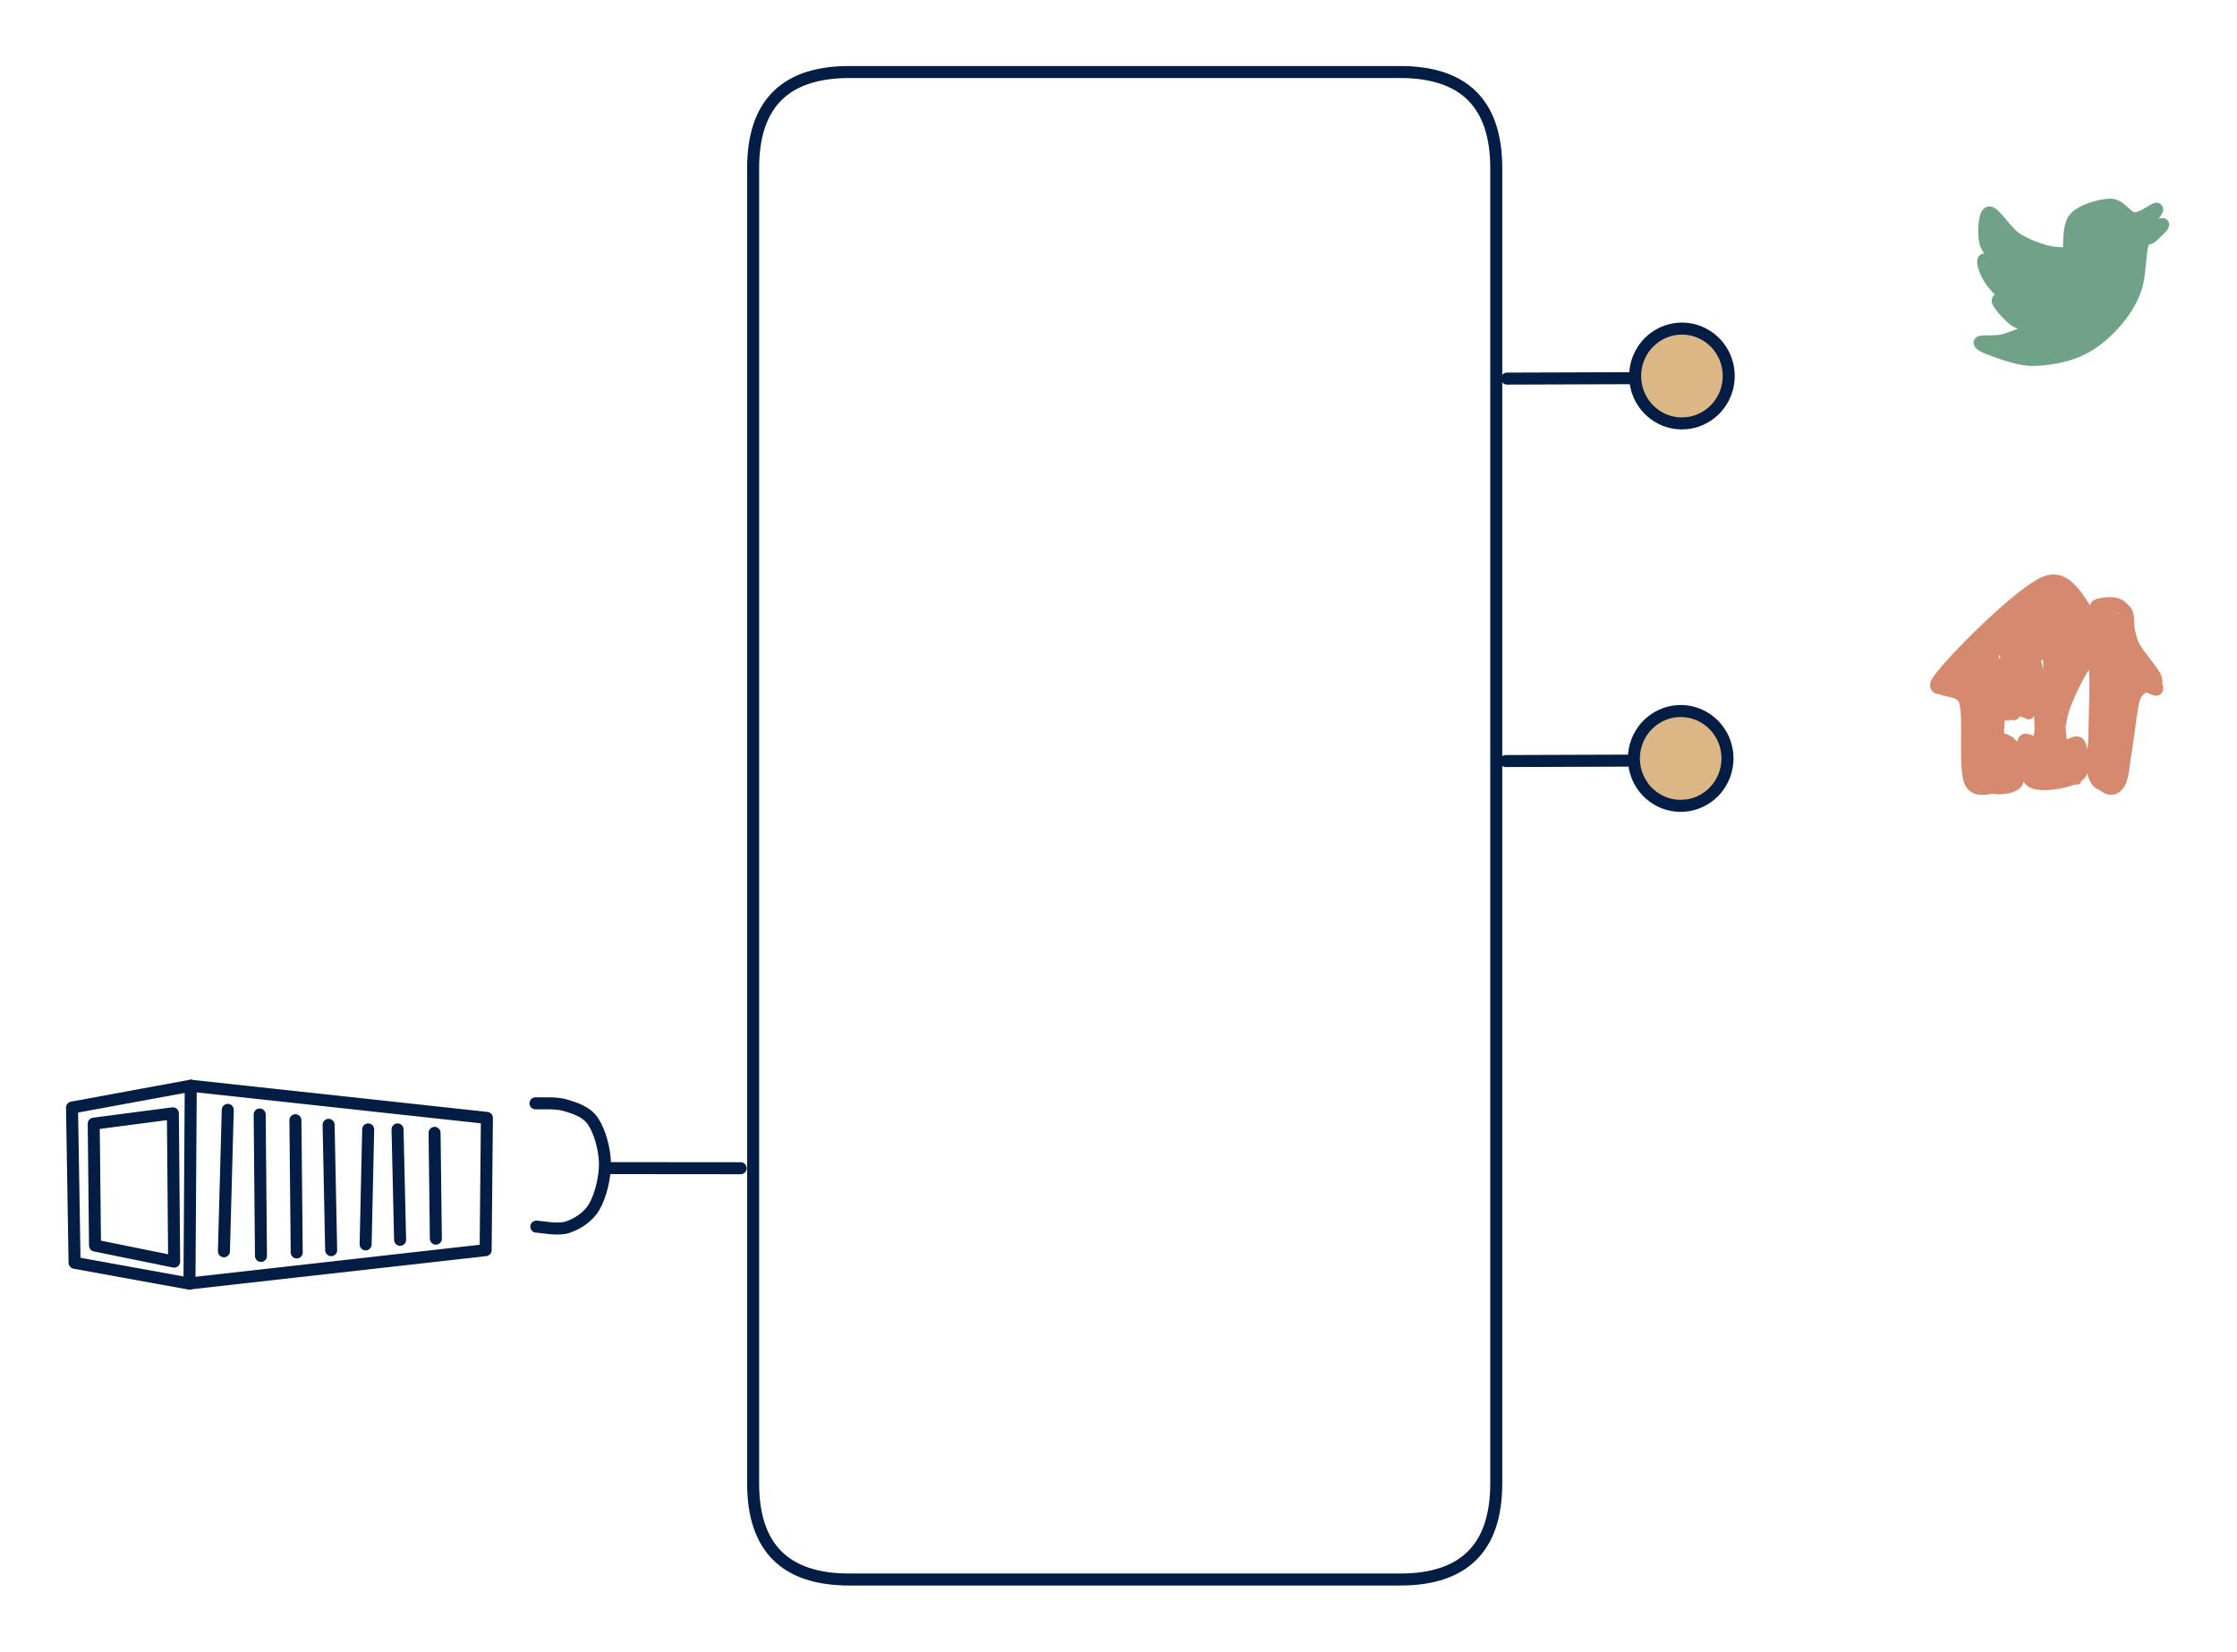
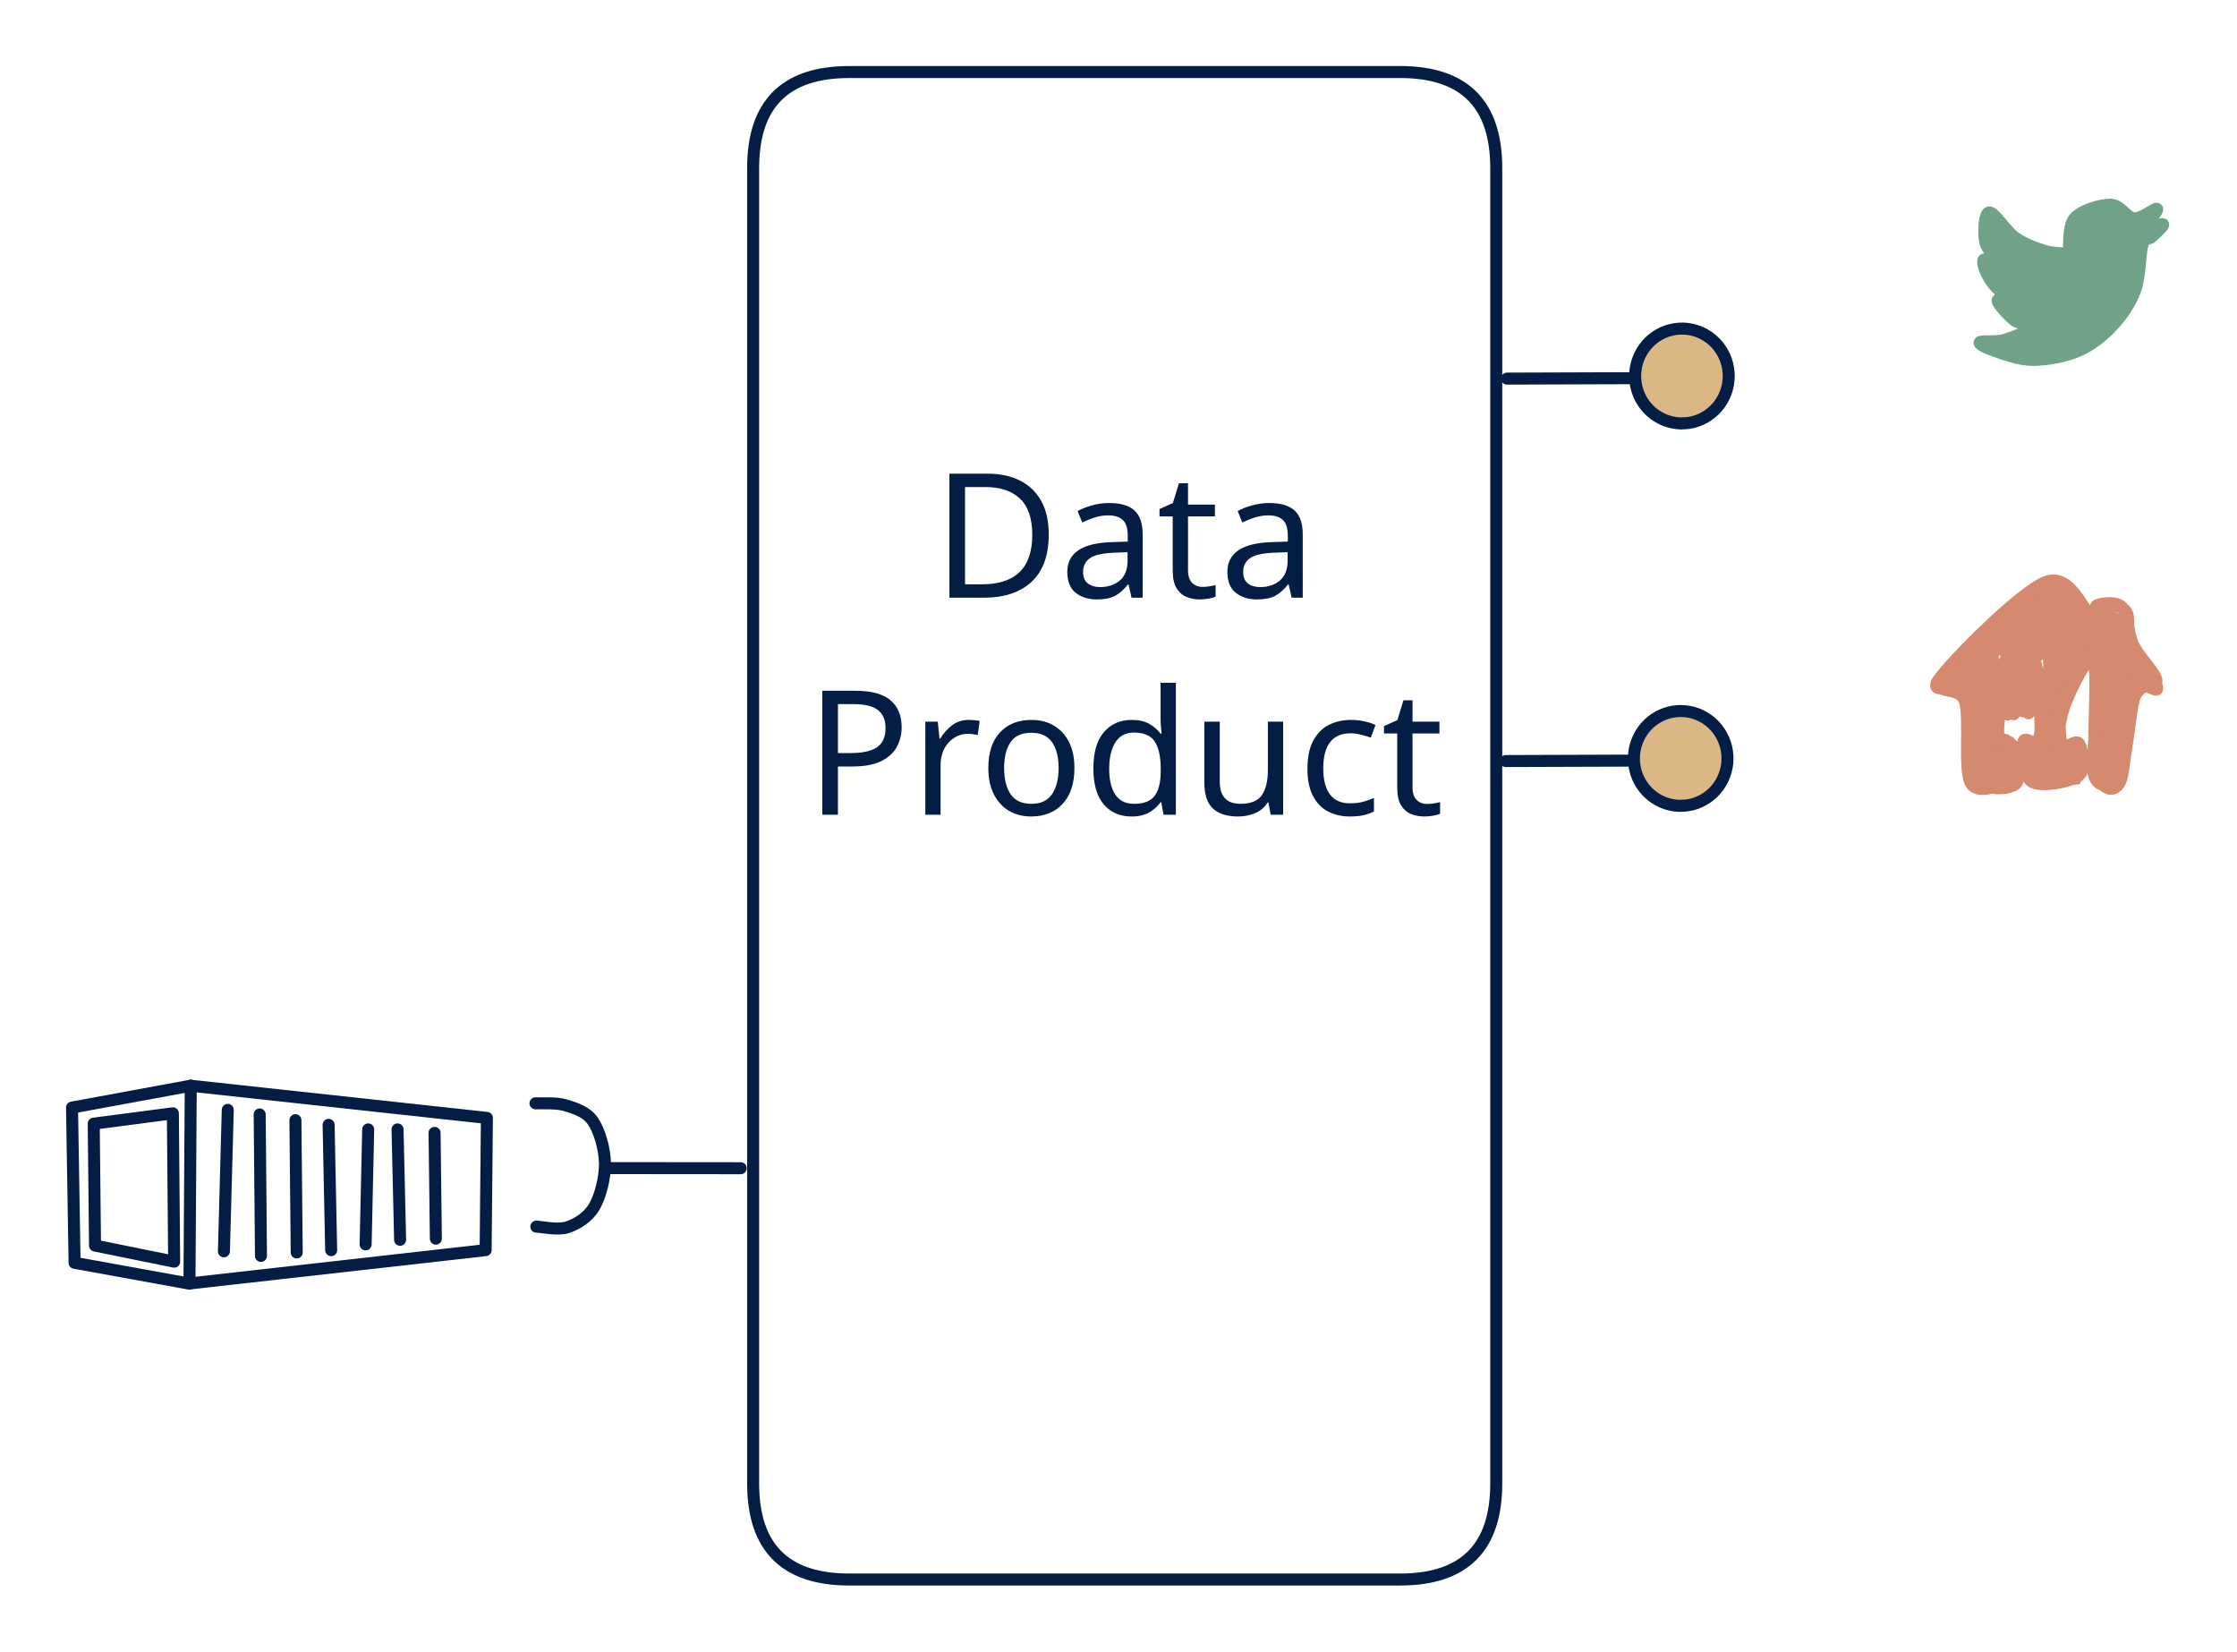
<svg xmlns="http://www.w3.org/2000/svg" version="1.1" viewBox="3001.583 3767.997 745.384 550.24" width="745.384" height="550.24">
  <g stroke-linecap="round">
    <g transform="translate(3032.814 4142.365) rotate(0 13.39865 21.26245)">
      <path d="M0 0 C0.11 10.7, 0.22 21.41, 0.43 40.61 M0 0 C0.1 9.41, 0.2 18.81, 0.43 40.61 M0.43 40.61 C9.65 42.49, 18.88 44.36, 26.8 45.97 M0.43 40.61 C6.85 41.92, 13.27 43.22, 26.8 45.97 M26.8 45.97 C26.64 27.51, 26.48 9.04, 26.37 -3.45 M26.8 45.97 C26.64 28.1, 26.49 10.22, 26.37 -3.45 M26.37 -3.45 C20.98 -2.74, 15.6 -2.04, 0 0 M26.37 -3.45 C18.06 -2.36, 9.74 -1.27, 0 0" stroke="#031d44" stroke-width="4" fill="none" />
    </g>
  </g>
  <g stroke-linecap="round">
    <g transform="translate(3025.583 4137.001) rotate(0 19.77896 25.68963)">
      <path d="M0 0 C0.34 20.4, 0.67 40.8, 0.85 51.72 M0 0 C0.25 15.23, 0.5 30.46, 0.85 51.72 M0.85 51.72 C10.36 53.44, 19.86 55.17, 39.13 58.66 M0.85 51.72 C10.71 53.51, 20.57 55.29, 39.13 58.66 M39.13 58.66 C39.26 39.23, 39.38 19.81, 39.56 -7.28 M39.13 58.66 C39.23 42.79, 39.34 26.92, 39.56 -7.28 M39.56 -7.28 C31.57 -5.81, 23.59 -4.34, 0 0 M39.56 -7.28 C27.17 -5, 14.78 -2.72, 0 0" stroke="#031d44" stroke-width="4" fill="none" />
    </g>
  </g>
  <g stroke-linecap="round">
    <g transform="translate(3065.141 4129.722) rotate(0 49.12839 32.94722)">
      <path d="M0 0 C28.77 3.13, 57.54 6.25, 98.68 10.73 M0 0 C25.11 2.73, 50.21 5.46, 98.68 10.73 M98.68 10.73 C98.57 22.14, 98.46 33.55, 98.26 54.78 M98.68 10.73 C98.58 21, 98.48 31.27, 98.26 54.78 M98.26 54.78 C63.99 58.64, 29.71 62.5, -0.43 65.89 M98.26 54.78 C61.68 58.9, 25.1 63.02, -0.43 65.89" stroke="#031d44" stroke-width="4" fill="none" />
    </g>
  </g>
  <g stroke-linecap="round">
    <g transform="translate(3077.477 4137.767) rotate(0 -0.6380311 23.56109)">
      <path d="M0 0 C-0.51 18.85, -1.02 37.7, -1.28 47.12 M0 0 C-0.33 12, -0.65 24.01, -1.28 47.12" stroke="#031d44" stroke-width="4" fill="none" />
    </g>
  </g>
  <g stroke-linecap="round">
    <g transform="translate(3088.11 4139.3) rotate(0 0.212677 23.56109)">
      <path d="M0 0 C0.11 11.9, 0.21 23.8, 0.43 47.12 M0 0 C0.1 10.57, 0.19 21.15, 0.43 47.12" stroke="#031d44" stroke-width="4" fill="none" />
    </g>
  </g>
  <g stroke-linecap="round">
    <g transform="translate(3100.02 4141.215) rotate(0 0.212677 22.02866)">
      <path d="M0 0 C0.11 11.73, 0.23 23.46, 0.43 44.06 M0 0 C0.14 14.61, 0.28 29.21, 0.43 44.06" stroke="#031d44" stroke-width="4" fill="none" />
    </g>
  </g>
  <g stroke-linecap="round">
    <g transform="translate(3111.079 4142.748) rotate(0 0.4253541 20.87934)">
      <path d="M0 0 C0.2 10.01, 0.41 20.03, 0.85 41.76 M0 0 C0.29 14.04, 0.57 28.07, 0.85 41.76" stroke="#031d44" stroke-width="4" fill="none" />
    </g>
  </g>
  <g stroke-linecap="round">
    <g transform="translate(3124.265 4144.28) rotate(0 -0.4253541 19.15536)">
      <path d="M0 0 C-0.3 13.4, -0.6 26.81, -0.85 38.31 M0 0 C-0.21 9.33, -0.41 18.66, -0.85 38.31" stroke="#031d44" stroke-width="4" fill="none" />
    </g>
  </g>
  <g stroke-linecap="round">
    <g transform="translate(3134.049 4144.28) rotate(0 0.4253541 18.38914)">
      <path d="M0 0 C0.21 9.13, 0.42 18.26, 0.85 36.78 M0 0 C0.22 9.47, 0.44 18.94, 0.85 36.78" stroke="#031d44" stroke-width="4" fill="none" />
    </g>
  </g>
  <g stroke-linecap="round">
    <g transform="translate(3146.384 4145.429) rotate(0 0.212677 17.62293)">
      <path d="M0 0 C0.11 9.13, 0.22 18.25, 0.43 35.25 M0 0 C0.1 8.22, 0.2 16.44, 0.43 35.25" stroke="#031d44" stroke-width="4" fill="none" />
    </g>
  </g>
  <g stroke-linecap="round" transform="translate(3252.535 3791.997) rotate(0 123.8051 251.1225)">
    <path d="M32 0 C96.87 0, 161.75 0, 215.61 0 M32 0 C99.19 0, 166.37 0, 215.61 0 M215.61 0 C236.94 0, 247.61 10.67, 247.61 32 M215.61 0 C236.94 0, 247.61 10.67, 247.61 32 M247.61 32 C247.61 120.45, 247.61 208.89, 247.61 470.24 M247.61 32 C247.61 169.23, 247.61 306.45, 247.61 470.24 M247.61 470.24 C247.61 491.58, 236.94 502.24, 215.61 502.24 M247.61 470.24 C247.61 491.58, 236.94 502.24, 215.61 502.24 M215.61 502.24 C157.19 502.24, 98.77 502.24, 32 502.24 M215.61 502.24 C176.84 502.24, 138.07 502.24, 32 502.24 M32 502.24 C10.67 502.24, 0 491.58, 0 470.24 M32 502.24 C10.67 502.24, 0 491.58, 0 470.24 M0 470.24 C0 353.53, 0 236.82, 0 32 M0 470.24 C0 320.56, 0 170.87, 0 32 M0 32 C0 10.67, 10.67 0, 32 0 M0 32 C0 10.67, 10.67 0, 32 0" stroke="#031d44" stroke-width="4" fill="none" />
  </g>
  <g stroke-linecap="round">
    <g transform="translate(3171.455 4144.886) rotate(269.5993 20.20242 11.50673)">
      <path d="M0 0 C-0.04 1.74, -1.34 7.21, -0.25 10.44 C0.83 13.66, 2.98 17.27, 6.52 19.37 C10.05 21.46, 16.21 23.05, 20.95 23.01 C25.69 22.98, 31.74 21.29, 34.97 19.13 C38.2 16.98, 39.33 13.27, 40.35 10.08 C41.37 6.89, 40.97 1.68, 41.09 0 M0 0 C-0.04 1.74, -1.34 7.21, -0.25 10.44 C0.83 13.66, 2.98 17.27, 6.52 19.37 C10.05 21.46, 16.21 23.05, 20.95 23.01 C25.69 22.98, 31.74 21.29, 34.97 19.13 C38.2 16.98, 39.33 13.27, 40.35 10.08 C41.37 6.89, 40.97 1.68, 41.09 0" stroke="#031d44" stroke-width="4" fill="none" />
    </g>
  </g>
  <g stroke-linecap="round">
    <g transform="translate(3226.361 4134.994) rotate(269.5993 -0.1761756 22.19813)">
      <path d="M0 0 C-0.06 7.4, -0.29 37, -0.35 44.4 M0 0 C-0.06 7.4, -0.29 37, -0.35 44.4" stroke="#031d44" stroke-width="4" fill="none" />
    </g>
  </g>
  <g stroke-linecap="round">
    <g transform="translate(3523.627 3873.755) rotate(90.96151 0.4103828 20.31395)">
      <path d="M0 0 C0.14 6.77, 0.68 33.86, 0.82 40.63 M0 0 C0.14 6.77, 0.68 33.86, 0.82 40.63" stroke="#031d44" stroke-width="4" fill="none" />
    </g>
  </g>
  <g stroke-linecap="round" transform="translate(3546.216 3877.675) rotate(90.96151 15.79974 15.59455)">
    <path d="M31.6 15.59 C31.6 16.5, 31.52 17.41, 31.36 18.3 C31.2 19.19, 30.96 20.08, 30.65 20.93 C30.33 21.78, 29.94 22.61, 29.48 23.39 C29.03 24.17, 28.49 24.93, 27.9 25.62 C27.32 26.31, 26.66 26.96, 25.96 27.54 C25.26 28.12, 24.49 28.65, 23.7 29.1 C22.91 29.55, 22.06 29.94, 21.2 30.25 C20.34 30.56, 19.44 30.8, 18.54 30.95 C17.64 31.11, 16.71 31.19, 15.8 31.19 C14.89 31.19, 13.96 31.11, 13.06 30.95 C12.16 30.8, 11.26 30.56, 10.4 30.25 C9.54 29.94, 8.69 29.55, 7.9 29.1 C7.11 28.65, 6.34 28.12, 5.64 27.54 C4.94 26.96, 4.28 26.31, 3.7 25.62 C3.11 24.93, 2.57 24.17, 2.12 23.39 C1.66 22.61, 1.27 21.78, 0.95 20.93 C0.64 20.08, 0.4 19.19, 0.24 18.3 C0.08 17.41, 0 16.5, 0 15.59 C0 14.69, 0.08 13.78, 0.24 12.89 C0.4 12, 0.64 11.11, 0.95 10.26 C1.27 9.41, 1.66 8.58, 2.12 7.8 C2.57 7.02, 3.11 6.26, 3.7 5.57 C4.28 4.88, 4.94 4.23, 5.64 3.65 C6.34 3.07, 7.11 2.54, 7.9 2.09 C8.69 1.64, 9.54 1.25, 10.4 0.94 C11.26 0.63, 12.16 0.39, 13.06 0.24 C13.96 0.08, 14.89 0, 15.8 0 C16.71 0, 17.64 0.08, 18.54 0.24 C19.44 0.39, 20.34 0.63, 21.2 0.94 C22.06 1.25, 22.91 1.64, 23.7 2.09 C24.49 2.54, 25.26 3.07, 25.96 3.65 C26.66 4.23, 27.32 4.88, 27.9 5.57 C28.49 6.26, 29.03 7.02, 29.48 7.8 C29.94 8.58, 30.33 9.41, 30.65 10.26 C30.96 11.11, 31.2 12, 31.36 12.89 C31.52 13.78, 31.56 15.14, 31.6 15.59 C31.64 16.05, 31.64 15.14, 31.6 15.59" stroke="none" stroke-width="0" fill="#dab785" />
    <path d="M31.6 15.59 C31.6 16.5, 31.52 17.41, 31.36 18.3 C31.2 19.19, 30.96 20.08, 30.65 20.93 C30.33 21.78, 29.94 22.61, 29.48 23.39 C29.03 24.17, 28.49 24.93, 27.9 25.62 C27.32 26.31, 26.66 26.96, 25.96 27.54 C25.26 28.12, 24.49 28.65, 23.7 29.1 C22.91 29.55, 22.06 29.94, 21.2 30.25 C20.34 30.56, 19.44 30.8, 18.54 30.95 C17.64 31.11, 16.71 31.19, 15.8 31.19 C14.89 31.19, 13.96 31.11, 13.06 30.95 C12.16 30.8, 11.26 30.56, 10.4 30.25 C9.54 29.94, 8.69 29.55, 7.9 29.1 C7.11 28.65, 6.34 28.12, 5.64 27.54 C4.94 26.96, 4.28 26.31, 3.7 25.62 C3.11 24.93, 2.57 24.17, 2.12 23.39 C1.66 22.61, 1.27 21.78, 0.95 20.93 C0.64 20.08, 0.4 19.19, 0.24 18.3 C0.08 17.41, 0 16.5, 0 15.59 C0 14.69, 0.08 13.78, 0.24 12.89 C0.4 12, 0.64 11.11, 0.95 10.26 C1.27 9.41, 1.66 8.58, 2.12 7.8 C2.57 7.02, 3.11 6.26, 3.7 5.57 C4.28 4.88, 4.94 4.23, 5.64 3.65 C6.34 3.07, 7.11 2.54, 7.9 2.09 C8.69 1.64, 9.54 1.25, 10.4 0.94 C11.26 0.63, 12.16 0.39, 13.06 0.24 C13.96 0.08, 14.89 0, 15.8 0 C16.71 0, 17.64 0.08, 18.54 0.24 C19.44 0.39, 20.34 0.63, 21.2 0.94 C22.06 1.25, 22.91 1.64, 23.7 2.09 C24.49 2.54, 25.26 3.07, 25.96 3.65 C26.66 4.23, 27.32 4.88, 27.9 5.57 C28.49 6.26, 29.03 7.02, 29.48 7.8 C29.94 8.58, 30.33 9.41, 30.65 10.26 C30.96 11.11, 31.2 12, 31.36 12.89 C31.52 13.78, 31.56 15.14, 31.6 15.59 C31.64 16.05, 31.64 15.14, 31.6 15.59" stroke="#031d44" stroke-width="4" fill="none" />
  </g>
  <g stroke-linecap="round">
    <g transform="translate(3523.213 4001.168) rotate(90.96151 0.4103828 20.31395)">
      <path d="M0 0 C0.14 6.77, 0.68 33.86, 0.82 40.63 M0 0 C0.14 6.77, 0.68 33.86, 0.82 40.63" stroke="#031d44" stroke-width="4" fill="none" />
    </g>
  </g>
  <g stroke-linecap="round" transform="translate(3545.803 4005.088) rotate(90.96151 15.79974 15.59455)">
    <path d="M31.6 15.59 C31.6 16.5, 31.52 17.41, 31.36 18.3 C31.2 19.19, 30.96 20.08, 30.65 20.93 C30.33 21.78, 29.94 22.61, 29.48 23.39 C29.03 24.17, 28.49 24.93, 27.9 25.62 C27.32 26.31, 26.66 26.96, 25.96 27.54 C25.26 28.12, 24.49 28.65, 23.7 29.1 C22.91 29.55, 22.06 29.94, 21.2 30.25 C20.34 30.56, 19.44 30.8, 18.54 30.95 C17.64 31.11, 16.71 31.19, 15.8 31.19 C14.89 31.19, 13.96 31.11, 13.06 30.95 C12.16 30.8, 11.26 30.56, 10.4 30.25 C9.54 29.94, 8.69 29.55, 7.9 29.1 C7.11 28.65, 6.34 28.12, 5.64 27.54 C4.94 26.96, 4.28 26.31, 3.7 25.62 C3.11 24.93, 2.57 24.17, 2.12 23.39 C1.66 22.61, 1.27 21.78, 0.95 20.93 C0.64 20.08, 0.4 19.19, 0.24 18.3 C0.08 17.41, 0 16.5, 0 15.59 C0 14.69, 0.08 13.78, 0.24 12.89 C0.4 12, 0.64 11.11, 0.95 10.26 C1.27 9.41, 1.66 8.58, 2.12 7.8 C2.57 7.02, 3.11 6.26, 3.7 5.57 C4.28 4.88, 4.94 4.23, 5.64 3.65 C6.34 3.07, 7.11 2.54, 7.9 2.09 C8.69 1.64, 9.54 1.25, 10.4 0.94 C11.26 0.63, 12.16 0.39, 13.06 0.24 C13.96 0.08, 14.89 0, 15.8 0 C16.71 0, 17.64 0.08, 18.54 0.24 C19.44 0.39, 20.34 0.63, 21.2 0.94 C22.06 1.25, 22.91 1.64, 23.7 2.09 C24.49 2.54, 25.26 3.07, 25.96 3.65 C26.66 4.23, 27.32 4.88, 27.9 5.57 C28.49 6.26, 29.03 7.02, 29.48 7.8 C29.94 8.58, 30.33 9.41, 30.65 10.26 C30.96 11.11, 31.2 12, 31.36 12.89 C31.52 13.78, 31.56 15.14, 31.6 15.59 C31.64 16.05, 31.64 15.14, 31.6 15.59" stroke="none" stroke-width="0" fill="#dab785" />
    <path d="M31.6 15.59 C31.6 16.5, 31.52 17.41, 31.36 18.3 C31.2 19.19, 30.96 20.08, 30.65 20.93 C30.33 21.78, 29.94 22.61, 29.48 23.39 C29.03 24.17, 28.49 24.93, 27.9 25.62 C27.32 26.31, 26.66 26.96, 25.96 27.54 C25.26 28.12, 24.49 28.65, 23.7 29.1 C22.91 29.55, 22.06 29.94, 21.2 30.25 C20.34 30.56, 19.44 30.8, 18.54 30.95 C17.64 31.11, 16.71 31.19, 15.8 31.19 C14.89 31.19, 13.96 31.11, 13.06 30.95 C12.16 30.8, 11.26 30.56, 10.4 30.25 C9.54 29.94, 8.69 29.55, 7.9 29.1 C7.11 28.65, 6.34 28.12, 5.64 27.54 C4.94 26.96, 4.28 26.31, 3.7 25.62 C3.11 24.93, 2.57 24.17, 2.12 23.39 C1.66 22.61, 1.27 21.78, 0.95 20.93 C0.64 20.08, 0.4 19.19, 0.24 18.3 C0.08 17.41, 0 16.5, 0 15.59 C0 14.69, 0.08 13.78, 0.24 12.89 C0.4 12, 0.64 11.11, 0.95 10.26 C1.27 9.41, 1.66 8.58, 2.12 7.8 C2.57 7.02, 3.11 6.26, 3.7 5.57 C4.28 4.88, 4.94 4.23, 5.64 3.65 C6.34 3.07, 7.11 2.54, 7.9 2.09 C8.69 1.64, 9.54 1.25, 10.4 0.94 C11.26 0.63, 12.16 0.39, 13.06 0.24 C13.96 0.08, 14.89 0, 15.8 0 C16.71 0, 17.64 0.08, 18.54 0.24 C19.44 0.39, 20.34 0.63, 21.2 0.94 C22.06 1.25, 22.91 1.64, 23.7 2.09 C24.49 2.54, 25.26 3.07, 25.96 3.65 C26.66 4.23, 27.32 4.88, 27.9 5.57 C28.49 6.26, 29.03 7.02, 29.48 7.8 C29.94 8.58, 30.33 9.41, 30.65 10.26 C30.96 11.11, 31.2 12, 31.36 12.89 C31.52 13.78, 31.56 15.14, 31.6 15.59 C31.64 16.05, 31.64 15.14, 31.6 15.59" stroke="#031d44" stroke-width="4" fill="none" />
  </g>
  <g stroke-linecap="round">
    <g transform="translate(3690.898 3852.514) rotate(0 0.8961443 9.527954)" fill-rule="evenodd">
      <path d="M0 0 C0.32 -1.97, -0.4 -9.07, 1.93 -11.8 C4.25 -14.52, 10.62 -16.33, 13.92 -16.33 C17.23 -16.33, 19.21 -12.02, 21.77 -11.8 C24.34 -11.57, 28.51 -15.15, 29.33 -14.97 C30.14 -14.8, 27.6 -11.95, 26.66 -10.74 C25.72 -9.53, 22.91 -7.86, 23.7 -7.71 C24.49 -7.56, 30.74 -10.18, 31.4 -9.83 C32.07 -9.48, 28.84 -6.73, 27.7 -5.6 C26.56 -4.46, 25.5 -5.95, 24.59 -3.02 C23.68 -0.1, 23.85 7.49, 22.22 11.95 C20.59 16.41, 17.97 20.34, 14.81 23.74 C11.65 27.15, 7.73 30.42, 3.26 32.36 C-1.21 34.31, -7.33 35.39, -12 35.39 C-16.66 35.39, -21.8 33.35, -24.74 32.36 C-27.67 31.38, -30.17 30.1, -29.63 29.49 C-29.08 28.89, -24.39 29.57, -21.48 28.74 C-18.57 27.9, -12.71 25.58, -12.15 24.5 C-11.58 23.42, -16.15 23.72, -18.07 22.23 C-20 20.74, -23.75 16.76, -23.7 15.58 C-23.65 14.39, -17.9 15.65, -17.78 15.12 C-17.65 14.59, -21.4 13.74, -22.96 12.4 C-24.51 11.07, -26.22 8.85, -27.11 7.11 C-28 5.37, -29.01 2.5, -28.29 1.97 C-27.58 1.44, -22.89 4.92, -22.81 3.93 C-22.74 2.95, -27.23 -0.98, -27.85 -3.93 C-28.46 -6.88, -28.19 -13.54, -26.51 -13.76 C-24.84 -13.99, -20.89 -7.44, -17.78 -5.29 C-14.66 -3.15, -10.81 -1.79, -7.85 -0.91 C-4.89 -0.03, -1.31 -0.15, 0 0" stroke="none" stroke-width="0" fill="#70a288" fill-rule="evenodd" />
      <path d="M0 0 C0.32 -1.97, -0.4 -9.07, 1.93 -11.8 C4.25 -14.52, 10.62 -16.33, 13.92 -16.33 C17.23 -16.33, 19.21 -12.02, 21.77 -11.8 C24.34 -11.57, 28.51 -15.15, 29.33 -14.97 C30.14 -14.8, 27.6 -11.95, 26.66 -10.74 C25.72 -9.53, 22.91 -7.86, 23.7 -7.71 C24.49 -7.56, 30.74 -10.18, 31.4 -9.83 C32.07 -9.48, 28.84 -6.73, 27.7 -5.6 C26.56 -4.46, 25.5 -5.95, 24.59 -3.02 C23.68 -0.1, 23.85 7.49, 22.22 11.95 C20.59 16.41, 17.97 20.34, 14.81 23.74 C11.65 27.15, 7.73 30.42, 3.26 32.36 C-1.21 34.31, -7.33 35.39, -12 35.39 C-16.66 35.39, -21.8 33.35, -24.74 32.36 C-27.67 31.38, -30.17 30.1, -29.63 29.49 C-29.08 28.89, -24.39 29.57, -21.48 28.74 C-18.57 27.9, -12.71 25.58, -12.15 24.5 C-11.58 23.42, -16.15 23.72, -18.07 22.23 C-20 20.74, -23.75 16.76, -23.7 15.58 C-23.65 14.39, -17.9 15.65, -17.78 15.12 C-17.65 14.59, -21.4 13.74, -22.96 12.4 C-24.51 11.07, -26.22 8.85, -27.11 7.11 C-28 5.37, -29.01 2.5, -28.29 1.97 C-27.58 1.44, -22.89 4.92, -22.81 3.93 C-22.74 2.95, -27.23 -0.98, -27.85 -3.93 C-28.46 -6.88, -28.19 -13.54, -26.51 -13.76 C-24.84 -13.99, -20.89 -7.44, -17.78 -5.29 C-14.66 -3.15, -10.81 -1.79, -7.85 -0.91 C-4.89 -0.03, -1.31 -0.15, 0 0 M0 0 C0.32 -1.97, -0.4 -9.07, 1.93 -11.8 C4.25 -14.52, 10.62 -16.33, 13.92 -16.33 C17.23 -16.33, 19.21 -12.02, 21.77 -11.8 C24.34 -11.57, 28.51 -15.15, 29.33 -14.97 C30.14 -14.8, 27.6 -11.95, 26.66 -10.74 C25.72 -9.53, 22.91 -7.86, 23.7 -7.71 C24.49 -7.56, 30.74 -10.18, 31.4 -9.83 C32.07 -9.48, 28.84 -6.73, 27.7 -5.6 C26.56 -4.46, 25.5 -5.95, 24.59 -3.02 C23.68 -0.1, 23.85 7.49, 22.22 11.95 C20.59 16.41, 17.97 20.34, 14.81 23.74 C11.65 27.15, 7.73 30.42, 3.26 32.36 C-1.21 34.31, -7.33 35.39, -12 35.39 C-16.66 35.39, -21.8 33.35, -24.74 32.36 C-27.67 31.38, -30.17 30.1, -29.63 29.49 C-29.08 28.89, -24.39 29.57, -21.48 28.74 C-18.57 27.9, -12.71 25.58, -12.15 24.5 C-11.58 23.42, -16.15 23.72, -18.07 22.23 C-20 20.74, -23.75 16.76, -23.7 15.58 C-23.65 14.39, -17.9 15.65, -17.78 15.12 C-17.65 14.59, -21.4 13.74, -22.96 12.4 C-24.51 11.07, -26.22 8.85, -27.11 7.11 C-28 5.37, -29.01 2.5, -28.29 1.97 C-27.58 1.44, -22.89 4.92, -22.81 3.93 C-22.74 2.95, -27.23 -0.98, -27.85 -3.93 C-28.46 -6.88, -28.19 -13.54, -26.51 -13.76 C-24.84 -13.99, -20.89 -7.44, -17.78 -5.29 C-14.66 -3.15, -10.81 -1.79, -7.85 -0.91 C-4.89 -0.03, -1.31 -0.15, 0 0" stroke="#70a288" stroke-width="4" fill="none" />
    </g>
  </g>
  <g stroke-linecap="round">
    <g transform="translate(3671.023 4015.984) rotate(0 12.53309 -19.86048)" fill-rule="evenodd">
      <path d="M-0.48 2.24 C-0.16 4.15, 4.37 10.81, 2.58 12.02 C0.78 13.23, -7.95 14.18, -11.24 9.52 C-14.53 4.86, -14.87 -10.55, -17.16 -15.93 C-19.45 -21.32, -29.52 -16.81, -24.99 -22.8 C-20.46 -28.79, 1.2 -48.37, 10.05 -51.86 C18.9 -55.36, 25.08 -44.89, 28.1 -43.78 C31.13 -42.67, 26.54 -45.38, 28.18 -45.21 C29.83 -45.04, 36.14 -44.55, 37.97 -42.76 C39.8 -40.98, 37.12 -38.4, 39.16 -34.5 C41.2 -30.59, 49.47 -22.63, 50.2 -19.34 C50.93 -16.04, 45.73 -20.08, 43.52 -14.72 C41.3 -9.36, 39.81 8.78, 36.91 12.84 C34 16.9, 27.4 16.79, 26.08 9.64 C24.76 2.49, 30.51 -25.71, 28.99 -30.06 C27.48 -34.42, 18.72 -21.72, 17.01 -16.47 C15.3 -11.22, 18.18 -1.89, 18.75 1.44 C19.31 4.76, 19.65 1.53, 20.42 3.5 C21.19 5.48, 25.57 12.34, 23.38 13.27 C21.19 14.19, 10.14 11.08, 7.29 9.07 C4.43 7.06, 6.04 3.55, 6.26 1.22 C6.48 -1.11, 7.78 -0.03, 8.61 -4.93 C9.44 -9.83, 12.02 -26.93, 11.22 -28.17 C10.43 -29.42, 5.16 -12.2, 3.84 -12.42 C2.52 -12.64, 4 -29.47, 3.31 -29.47 C2.62 -29.48, 0.81 -12.42, -0.29 -12.45 C-1.38 -12.48, -2.48 -31.23, -3.26 -29.66 C-4.04 -28.08, -5.42 -7.55, -4.98 -3.01 C-4.55 1.54, -1.57 -2.63, -0.64 -2.39" stroke="none" stroke-width="0" fill="#d5896f" fill-rule="evenodd" />
      <path d="M1.01 0.18 C1.12 2.17, 2.36 9.2, 0.07 11.32 C-2.22 13.45, -10.29 17.18, -12.74 12.93 C-15.2 8.67, -13.03 -8.31, -14.65 -14.18 C-16.27 -20.05, -26.76 -15.88, -22.46 -22.3 C-18.16 -28.72, 2.84 -49.47, 11.14 -52.72 C19.44 -55.98, 24.22 -42.96, 27.35 -41.82 C30.47 -40.69, 27.95 -45.48, 29.87 -45.92 C31.79 -46.36, 37.07 -46.68, 38.85 -44.46 C40.62 -42.24, 38.77 -36.85, 40.52 -32.59 C42.27 -28.32, 49.05 -21.36, 49.35 -18.84 C49.65 -16.33, 44.34 -22.34, 42.3 -17.52 C40.25 -12.7, 39.26 5.75, 37.08 10.1 C34.9 14.45, 30.68 15.22, 29.21 8.56 C27.73 1.9, 30.11 -25.98, 28.22 -29.88 C26.33 -33.78, 19.66 -19.83, 17.88 -14.84 C16.09 -9.85, 16.92 -2.82, 17.52 0.05 C18.13 2.91, 20.92 0.57, 21.52 2.36 C22.12 4.15, 23.51 9.37, 21.14 10.79 C18.77 12.21, 9.81 12.65, 7.3 10.9 C4.78 9.15, 5.55 2.37, 6.07 0.3 C6.59 -1.76, 9.94 3, 10.41 -1.48 C10.87 -5.96, 9.5 -25.1, 8.85 -26.57 C8.2 -28.05, 7.25 -10.34, 6.5 -10.32 C5.74 -10.29, 5.14 -26.48, 4.32 -26.43 C3.49 -26.38, 2.55 -9.86, 1.52 -10.01 C0.49 -10.16, -0.84 -28.45, -1.86 -27.33 C-2.89 -26.21, -4.82 -7.94, -4.62 -3.29 C-4.42 1.36, -1.5 0.18, -0.67 0.56 M0.08 -0.76 C0.63 1.49, 4.2 10.95, 2.45 12.94 C0.71 14.94, -7.66 16.07, -10.4 11.2 C-13.15 6.33, -11.86 -10.8, -14.01 -16.28 C-16.16 -21.75, -27.67 -15.37, -23.33 -21.66 C-18.98 -27.95, 3.55 -50.54, 12.05 -54.02 C20.55 -57.51, 24.76 -43.84, 27.66 -42.58 C30.56 -41.31, 27.78 -45.92, 29.45 -46.43 C31.12 -46.94, 35.7 -47.84, 37.69 -45.61 C39.68 -43.39, 39.5 -37.18, 41.4 -33.09 C43.31 -29, 49.14 -23.58, 49.12 -21.09 C49.1 -18.61, 43.3 -23.74, 41.29 -18.17 C39.28 -12.59, 39.11 7.94, 37.04 12.38 C34.98 16.81, 30.39 15.07, 28.91 8.46 C27.42 1.84, 29.8 -23.58, 28.14 -27.32 C26.47 -31.06, 20.82 -18.62, 18.91 -13.99 C17 -9.37, 15.94 -1.83, 16.67 0.45 C17.4 2.73, 22.2 -1.96, 23.29 -0.3 C24.38 1.36, 25.83 8.29, 23.21 10.42 C20.58 12.55, 10.62 14.35, 7.55 12.46 C4.48 10.57, 4.24 1.54, 4.77 -0.9 C5.31 -3.35, 10.1 2.14, 10.76 -2.21 C11.43 -6.55, 9.76 -25.53, 8.75 -26.98 C7.74 -28.44, 5.72 -10.57, 4.7 -10.94 C3.69 -11.31, 3.52 -29.38, 2.65 -29.2 C1.79 -29.03, 0.04 -10.21, -0.48 -9.92 C-0.99 -9.63, 0.11 -28.32, -0.42 -27.46 C-0.95 -26.6, -3.58 -9.11, -3.66 -4.74 C-3.74 -0.37, -1.29 -2.15, -0.91 -1.23" stroke="#d5896f" stroke-width="4" fill="none" />
    </g>
  </g>
+   <text x="3376.340" y="3967.127" font-family="Excalifont, Xiaolai, sans-serif, Segoe UI Emoji" font-size="57.854px" fill="#031d44" text-anchor="middle" style="white-space: pre;" direction="ltr" dominant-baseline="alphabetic">Data </text>
+   <text x="3376.340" y="4039.447" font-family="Excalifont, Xiaolai, sans-serif, Segoe UI Emoji" font-size="57.854px" fill="#031d44" text-anchor="middle" style="white-space: pre;" direction="ltr" dominant-baseline="alphabetic">Product</text>
</svg>
